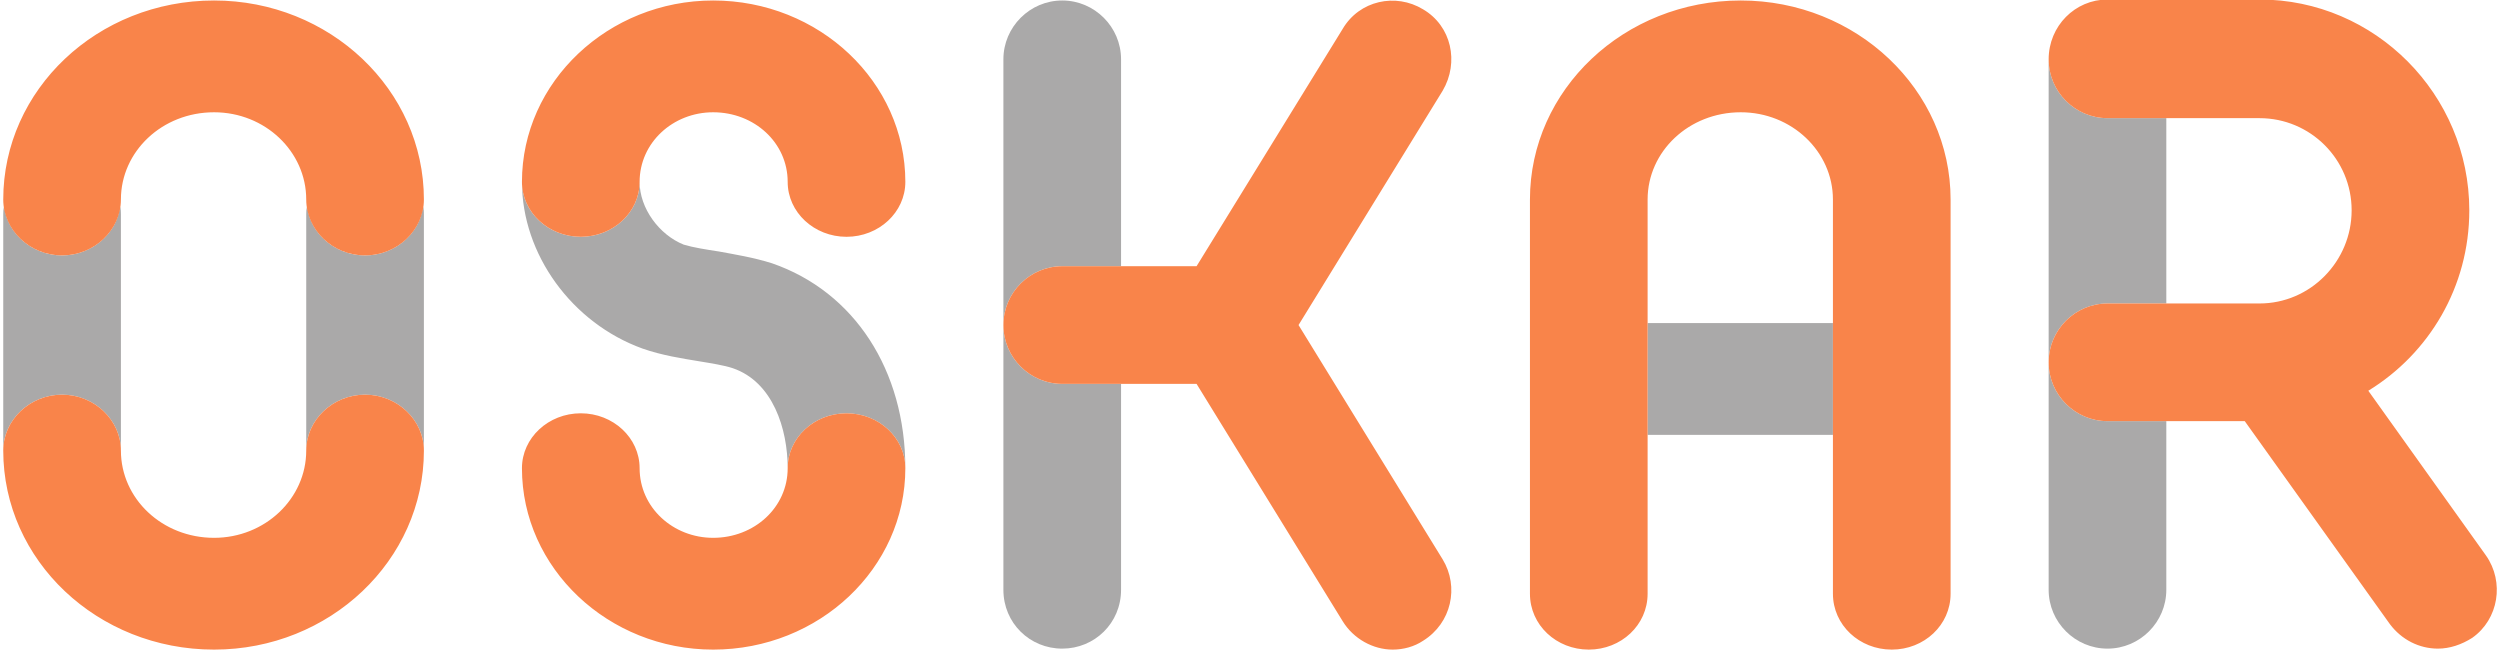
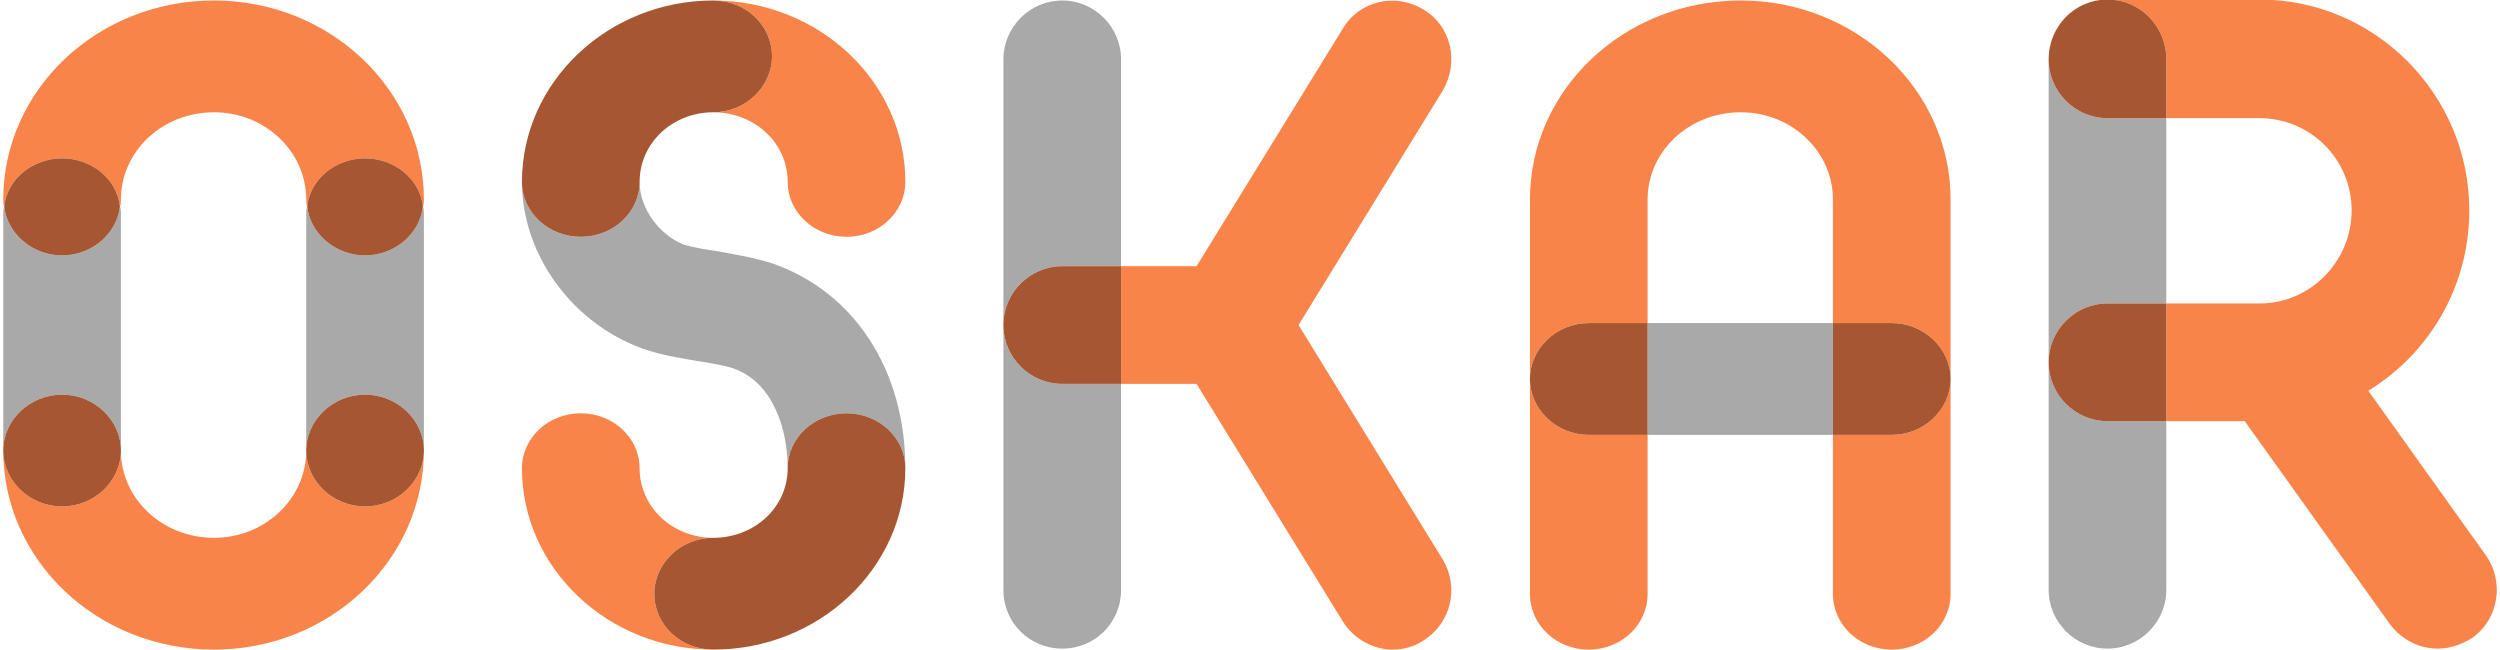
<svg xmlns="http://www.w3.org/2000/svg" viewBox="50 -662.5 2543 662.5" width="254" height="66" role="img" aria-label="OSKAR">
+   <path fill="#f9844a" fill-rule="nonzero" d="M1607 -276C1607 -245 1634 -219 1667 -219H1727V-57C1727 -25 1700 0 1667 0C1634 0 1607 -25 1607 -57V-459C1607 -571 1703 -662 1822 -662C1940 -662 2036 -571 2036 -459V-57C2036 -25 2009 0 1976 0C1943 0 1916 -25 1916 -57V-219H1976C2009 -219 2036 -245 2036 -276C2036 -307 2009 -333 1976 -333H1916V-459C1916 -508 1874 -548 1822 -548C1769 -548 1727 -508 1727 -459V-333H1667C1634 -333 1607 -307 1607 -276ZM2582 -96C2601 -69 2595 -31 2568 -12C2557 -5 2545 -1 2533 -1C2514 -1 2496 -10 2484 -26L2336 -233H2256V-353H2351C2403 -353 2445 -396 2445 -448C2445 -500 2403 -542 2351 -542H2256V-602C2256 -636 2229 -663 2196 -663H2351C2469 -663 2565 -566 2565 -448C2565 -370 2524 -302 2462 -264ZM1190 -391H1267L1416 -633C1433 -662 1470 -670 1498 -653C1527 -636 1535 -599 1518 -570L1371 -331L1518 -92C1535 -64 1527 -27 1498 -9C1489 -3 1478 0 1467 0C1447 0 1427 -11 1416 -29L1267 -271H1190ZM50 -459C50 -571 146 -662 265 -662C383 -662 479 -571 479 -459C479 -456 479 -454 478 -452C475 -480 449 -501 419 -501C389 -501 363 -480 360 -452C359 -454 359 -456 359 -459C359 -508 317 -548 265 -548C212 -548 170 -508 170 -459C170 -456 170 -454 169 -452C166 -480 140 -501 110 -501C80 -501 54 -480 51 -452C50 -454 50 -456 50 -459ZM50 -203C50 -172 77 -146 110 -146C143 -146 170 -172 170 -203C170 -154 212 -114 265 -114C317 -114 359 -154 359 -203C359 -172 386 -146 419 -146C452 -146 479 -172 479 -203C479 -91 383 0 265 0C146 0 50 -91 50 -203ZM970 -477C970 -446 943 -421 910 -421C877 -421 850 -446 850 -477C850 -517 816 -548 774 -548C807 -548 834 -574 834 -605C834 -637 807 -662 774 -662C882 -662 970 -579 970 -477ZM579 -185C579 -216 606 -241 639 -241C672 -241 699 -216 699 -185C699 -145 733 -114 774 -114C741 -114 714 -88 714 -57C714 -25 741 0 774 0C667 0 579 -83 579 -185Z" />
  <path fill="#aaa9a9" fill-rule="nonzero" d="M1190 -602V-391H1130C1097 -391 1070 -364 1070 -331C1070 -298 1097 -271 1130 -271H1190V-61C1190 -27 1163 -1 1130 -1C1097 -1 1070 -27 1070 -61V-602C1070 -635 1097 -662 1130 -662C1163 -662 1190 -635 1190 -602ZM2196 -1C2163 -1 2136 -28 2136 -61V-602C2136 -569 2163 -542 2196 -542H2256V-353H2196C2163 -353 2136 -326 2136 -293C2136 -260 2163 -233 2196 -233H2256V-61C2256 -28 2229 -1 2196 -1ZM579 -477C579 -446 606 -421 639 -421C672 -421 699 -446 699 -477C699 -450 719 -423 744 -413C754 -410 767 -408 780 -406C796 -403 815 -400 834 -394C918 -365 970 -285 970 -185C970 -216 943 -241 910 -241C877 -241 850 -216 850 -185C850 -225 835 -273 794 -287C785 -290 772 -292 760 -294C742 -297 722 -300 702 -307C630 -333 579 -403 579 -477ZM1727 -219V-333H1916V-219ZM50 -203V-444C50 -447 50 -449 51 -452C54 -424 80 -402 110 -402C140 -402 166 -424 169 -452C170 -449 170 -447 170 -444V-203C170 -234 143 -260 110 -260C77 -260 50 -234 50 -203ZM360 -452C363 -424 389 -402 419 -402C449 -402 475 -424 478 -452C479 -449 479 -447 479 -444V-203C479 -234 452 -260 419 -260C386 -260 359 -234 359 -203V-444C359 -447 359 -449 360 -452Z" />
-   <path fill="#f9844a" fill-rule="nonzero" d="M1607 -57V-459C1607 -571 1703 -662 1822 -662C1940 -662 2036 -571 2036 -459V-57C2036 -25 2009 0 1976 0C1943 0 1916 -25 1916 -57V-459C1916 -508 1874 -548 1822 -548C1769 -548 1727 -508 1727 -459V-57C1727 -25 1700 0 1667 0C1634 0 1607 -25 1607 -57ZM2582 -96C2601 -69 2595 -31 2568 -12C2557 -5 2545 -1 2533 -1C2514 -1 2496 -10 2484 -26L2336 -233H2196C2163 -233 2136 -260 2136 -293C2136 -326 2163 -353 2196 -353H2351C2403 -353 2445 -396 2445 -448C2445 -500 2403 -542 2351 -542H2196C2163 -542 2136 -569 2136 -602C2136 -636 2163 -663 2196 -663H2351C2469 -663 2565 -566 2565 -448C2565 -370 2524 -302 2462 -264L2582 -96ZM1070 -331C1070 -364 1097 -391 1130 -391H1267L1416 -633C1433 -662 1470 -670 1498 -653C1527 -636 1535 -599 1518 -570L1371 -331L1518 -92C1535 -64 1527 -27 1498 -9C1489 -3 1478 0 1467 0C1447 0 1427 -11 1416 -29L1267 -271H1130C1097 -271 1070 -298 1070 -331ZM50 -459C50 -571 146 -662 265 -662C383 -662 479 -571 479 -459C479 -428 452 -402 419 -402C386 -402 359 -428 359 -459C359 -508 317 -548 265 -548C212 -548 170 -508 170 -459C170 -428 143 -402 110 -402C77 -402 50 -428 50 -459ZM50 -203C50 -234 77 -260 110 -260C143 -260 170 -234 170 -203C170 -154 212 -114 265 -114C317 -114 359 -154 359 -203C359 -234 386 -260 419 -260C452 -260 479 -234 479 -203C479 -91 383 0 265 0C146 0 50 -91 50 -203ZM579 -477C579 -579 667 -662 774 -662C882 -662 970 -579 970 -477C970 -446 943 -421 910 -421C877 -421 850 -446 850 -477C850 -517 816 -548 774 -548C733 -548 699 -517 699 -477C699 -446 672 -421 639 -421C606 -421 579 -446 579 -477ZM579 -185C579 -216 606 -241 639 -241C672 -241 699 -216 699 -185C699 -145 733 -114 774 -114C816 -114 850 -145 850 -185C850 -216 877 -241 910 -241C943 -241 970 -216 970 -185C970 -83 882 0 774 0C667 0 579 -83 579 -185Z" />
+   <path fill="#a65731" fill-rule="nonzero" d="M970 -185C970 -83 882 0 774 0C741 0 714 -25 714 -57C714 -88 741 -114 774 -114C816 -114 850 -145 850 -185C850 -216 877 -241 910 -241C943 -241 970 -216 970 -185ZM579 -477C579 -579 667 -662 774 -662C807 -662 834 -637 834 -605C834 -574 807 -548 774 -548C733 -548 699 -517 699 -477C699 -446 672 -421 639 -421C606 -421 579 -446 579 -477ZM2196 -233C2163 -233 2136 -260 2136 -293C2136 -326 2163 -353 2196 -353H2256V-233ZM1070 -331C1070 -364 1097 -391 1130 -391H1190V-271H1130C1097 -271 1070 -298 1070 -331ZM1916 -333H1976C2009 -333 2036 -307 2036 -276C2036 -245 2009 -219 1976 -219H1916ZM1607 -276C1607 -307 1634 -333 1667 -333H1727V-219H1667C1634 -219 1607 -245 1607 -276ZM2256 -542H2196C2163 -542 2136 -569 2136 -602C2136 -636 2163 -663 2196 -663C2229 -663 2256 -636 2256 -602ZM50 -203C50 -234 77 -260 110 -260C143 -260 170 -234 170 -203C170 -172 143 -146 110 -146C77 -146 50 -172 50 -203ZM359 -203C359 -234 386 -260 419 -260C452 -260 479 -234 479 -203C479 -172 452 -146 419 -146C386 -146 359 -172 359 -203ZM419 -501C449 -501 475 -480 478 -452C475 -424 449 -402 419 -402C389 -402 363 -424 360 -452C363 -480 389 -501 419 -501ZM169 -452C166 -424 140 -402 110 -402C80 -402 54 -424 51 -452C54 -480 80 -501 110 -501C140 -501 166 -480 169 -452Z" />
</svg>
